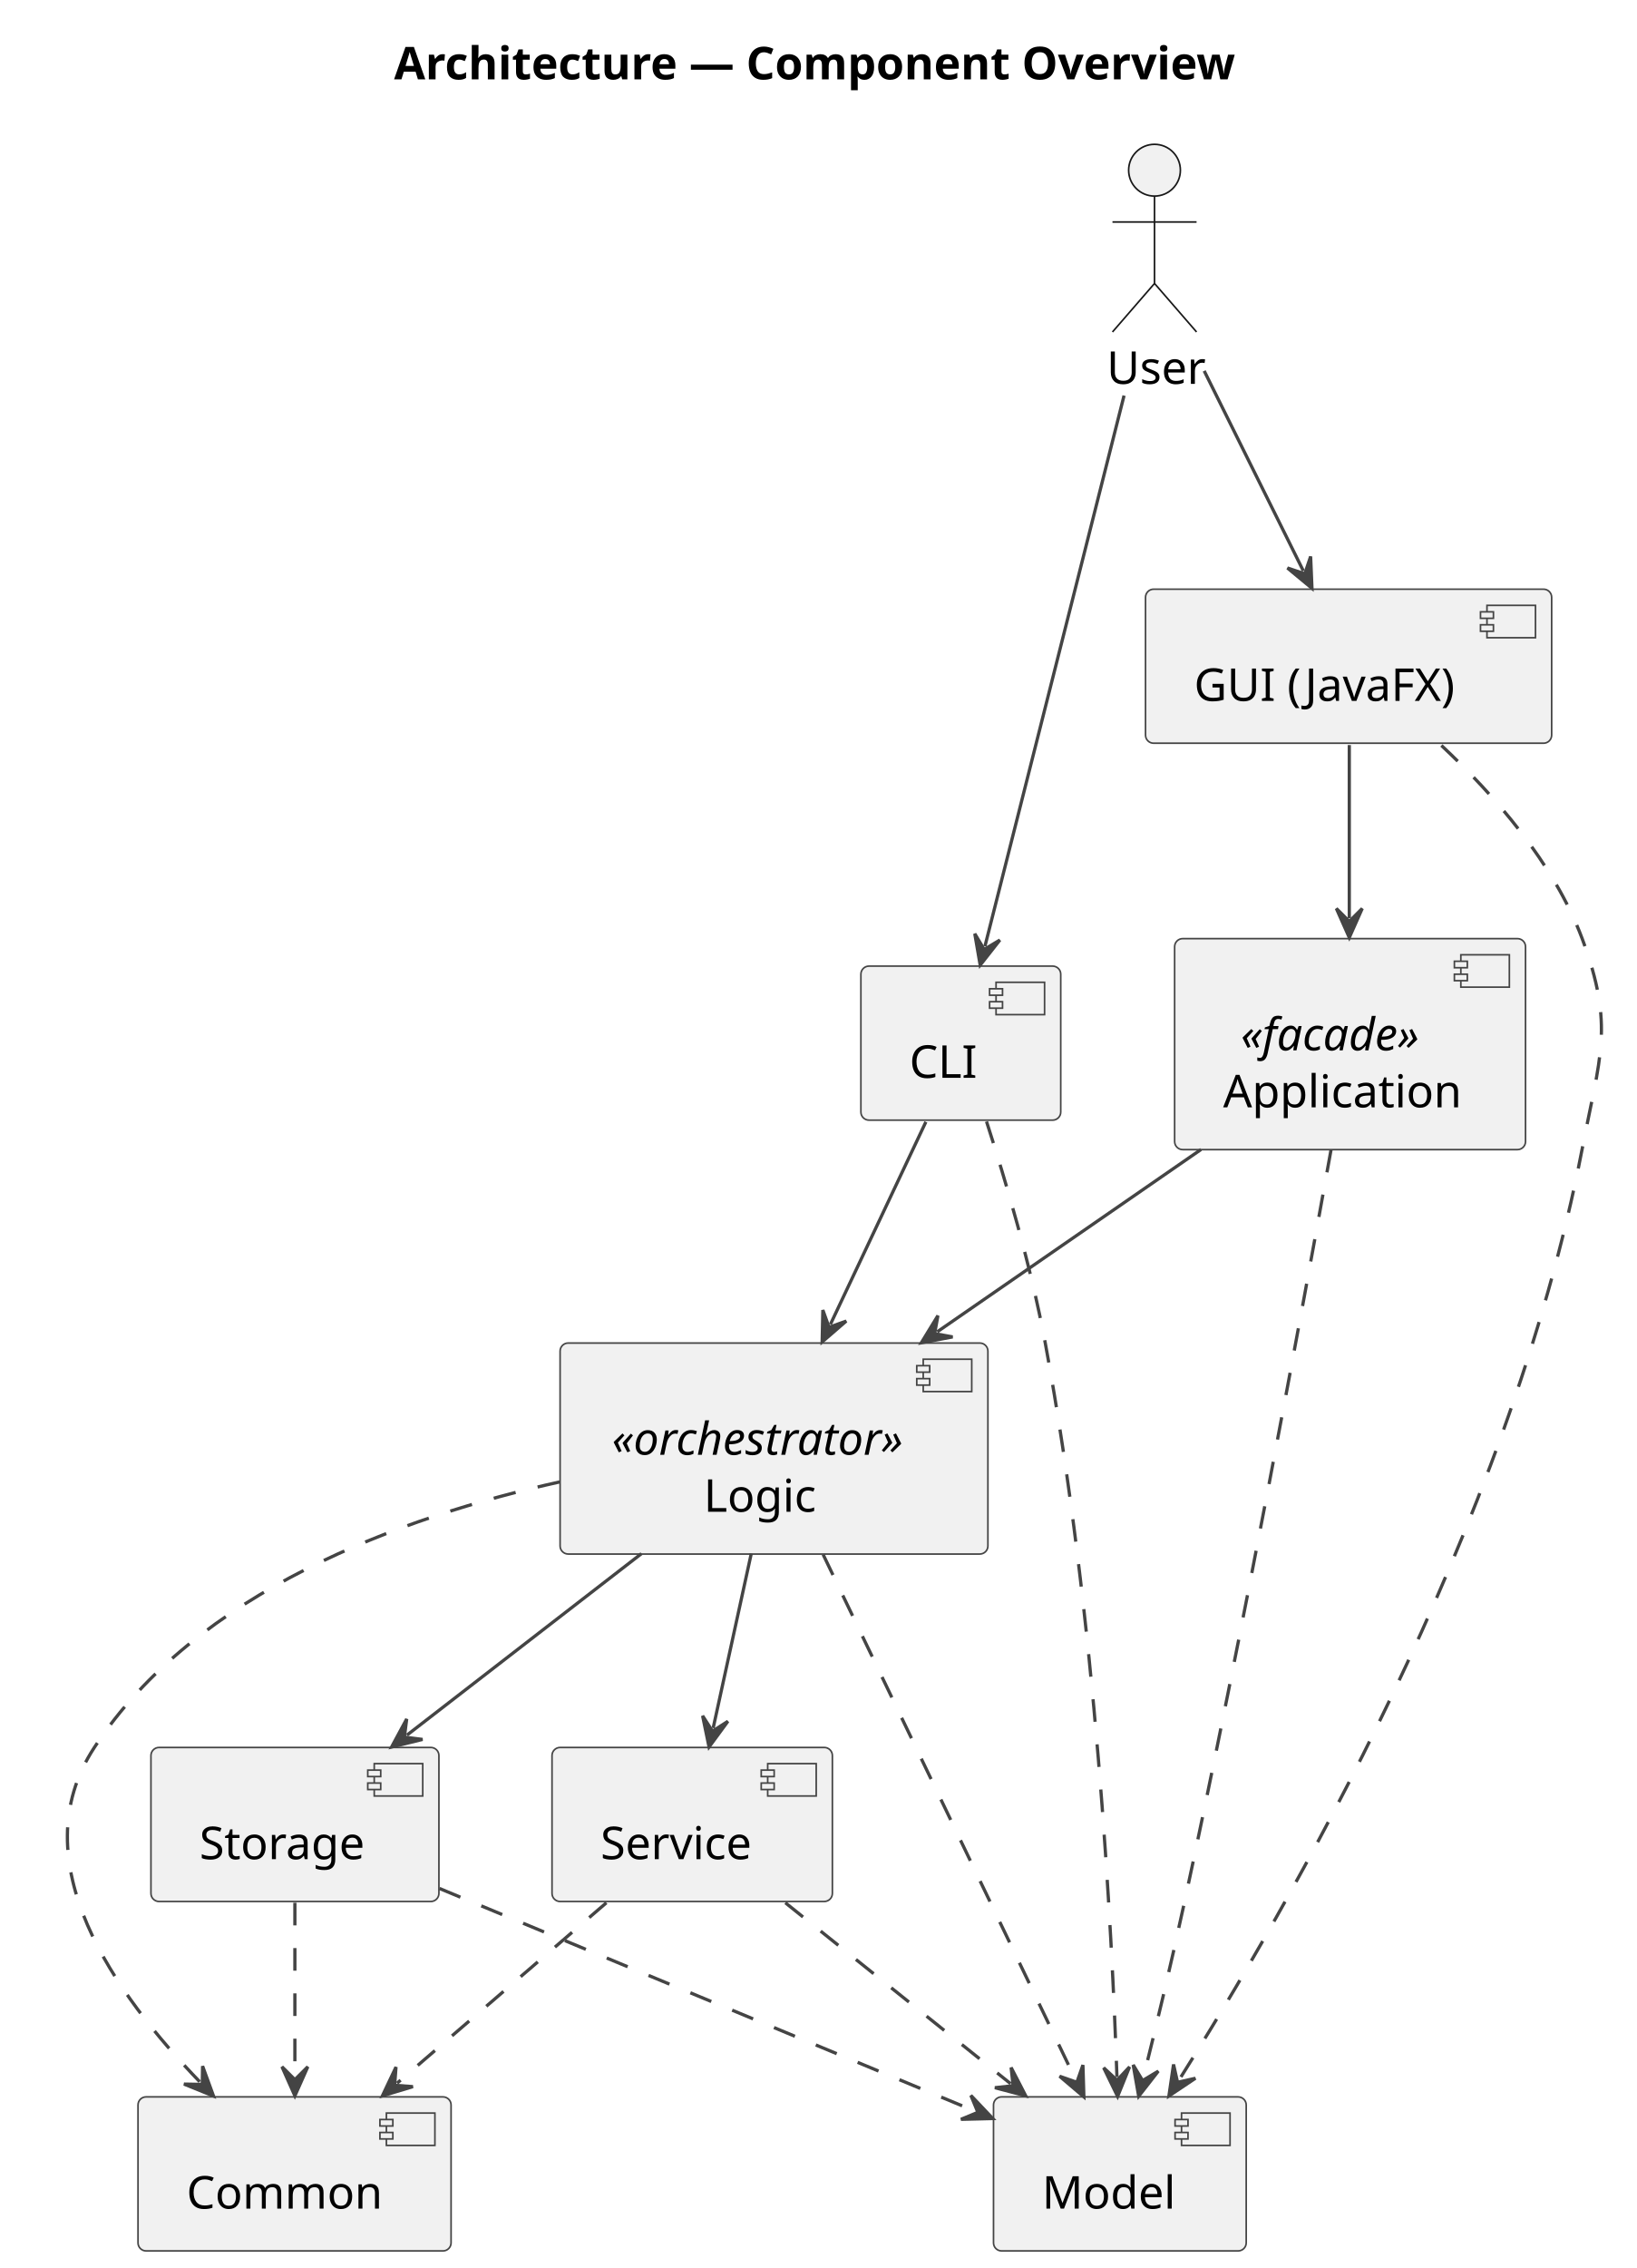
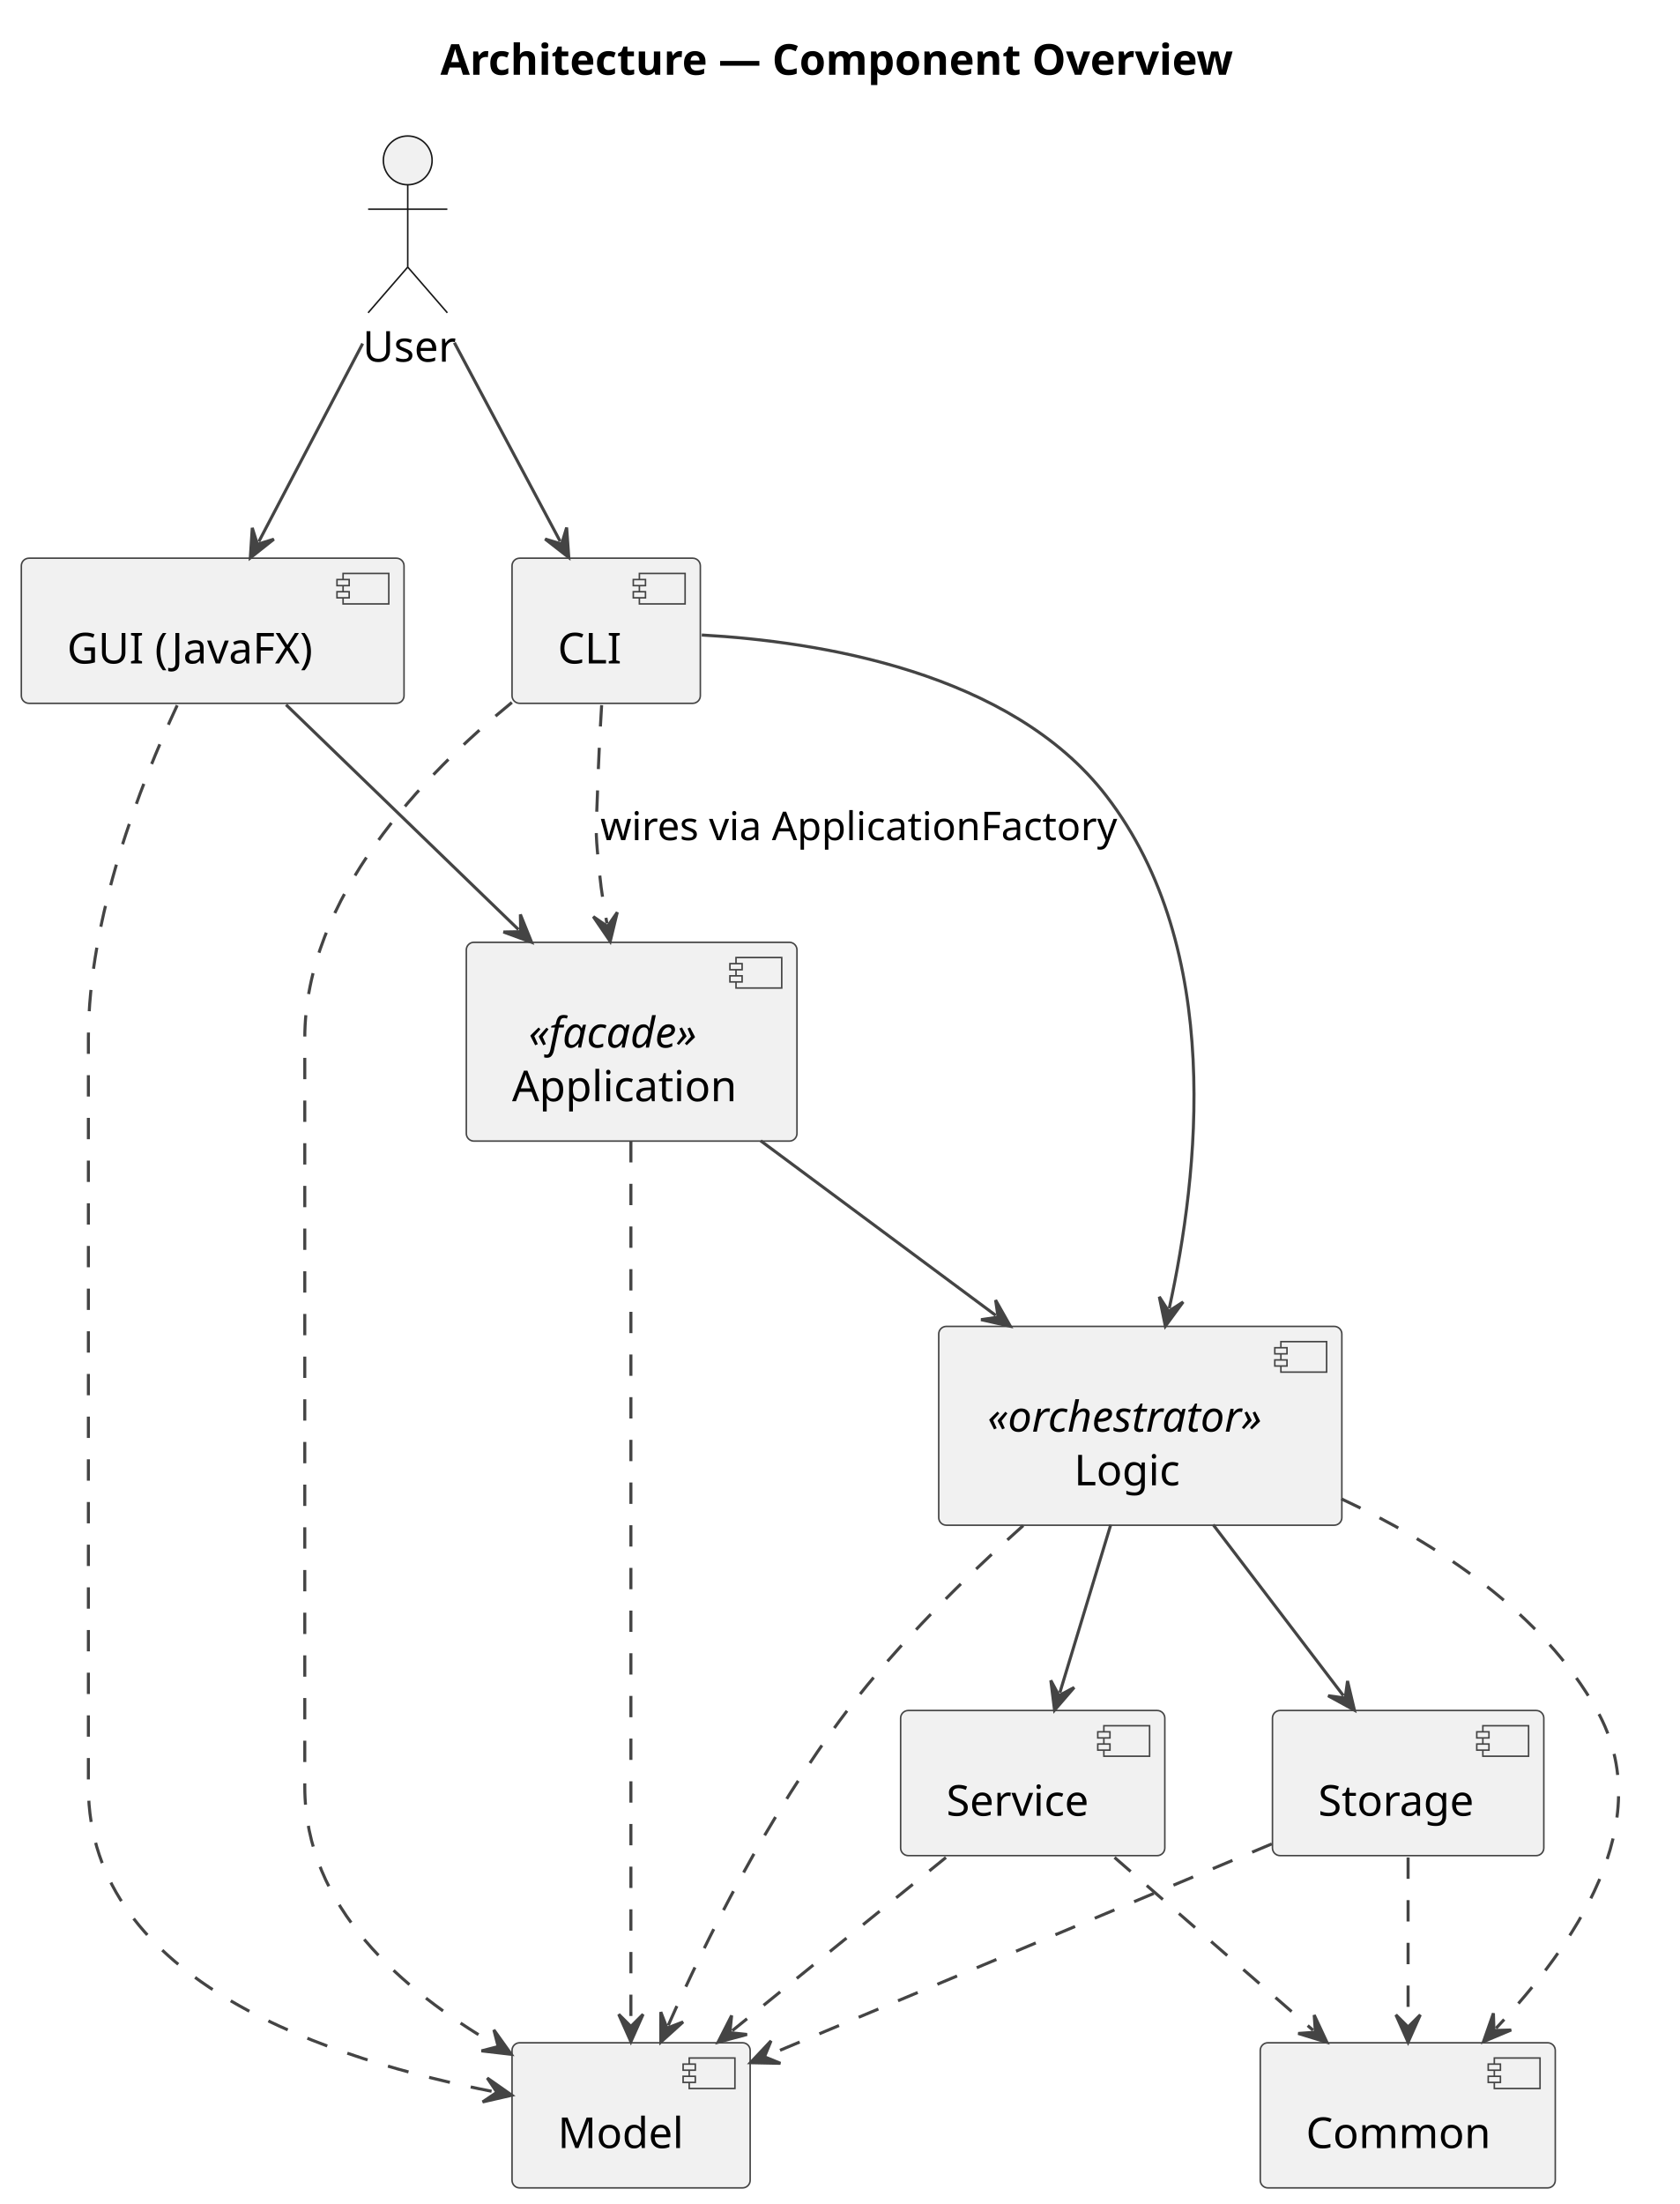
- <svg xmlns="http://www.w3.org/2000/svg" contentStyleType="text/css" data-diagram-type="DESCRIPTION" height="701px" preserveAspectRatio="none" style="width:506px;height:701px;background:#FFFFFF;" version="1.1" viewBox="0 0 506 701" width="506px" zoomAndPan="magnify">
+ <svg xmlns="http://www.w3.org/2000/svg" contentStyleType="text/css" data-diagram-type="DESCRIPTION" height="723px" preserveAspectRatio="none" style="width:551px;height:723px;background:#FFFFFF;" version="1.1" viewBox="0 0 551 723" width="551px" zoomAndPan="magnify">
  <defs />
  <g>
-     <text fill="#000000" font-family="sans-serif" font-size="14" font-weight="bold" lengthAdjust="spacing" textLength="248.602" x="121.834" y="24.533">Architecture — Component Overview</text>
+     <text fill="#000000" font-family="sans-serif" font-size="14" font-weight="bold" lengthAdjust="spacing" textLength="248.602" x="144.504" y="24.533">Architecture — Component Overview</text>
    <g class="entity" data-entity="User" data-source-line="4" data-uid="ent0002" id="entity_User">
-       <ellipse cx="356.949" cy="52.609" fill="#F1F1F1" rx="8" ry="8" style="stroke:#181818;stroke-width:0.5;" />
-       <path d="M356.949,60.609 L356.949,87.609 M343.949,68.609 L369.949,68.609 M356.949,87.609 L343.949,102.609 M356.949,87.609 L369.949,102.609" fill="none" style="stroke:#181818;stroke-width:0.5;" />
-       <text fill="#000000" font-family="sans-serif" font-size="14" lengthAdjust="spacing" textLength="29.559" x="342.17" y="118.643">User</text>
+       <ellipse cx="133.779" cy="52.609" fill="#F1F1F1" rx="8" ry="8" style="stroke:#181818;stroke-width:0.5;" />
+       <path d="M133.779,60.609 L133.779,87.609 M120.779,68.609 L146.779,68.609 M133.779,87.609 L120.779,102.609 M133.779,87.609 L146.779,102.609" fill="none" style="stroke:#181818;stroke-width:0.5;" />
+       <text fill="#000000" font-family="sans-serif" font-size="14" lengthAdjust="spacing" textLength="29.559" x="119" y="118.643">User</text>
    </g>
    <g class="entity" data-entity="GUI" data-source-line="5" data-uid="ent0003" id="entity_GUI">
-       <rect fill="#F1F1F1" height="47.609" rx="2.5" ry="2.5" style="stroke:#444444;stroke-width:0.5;" width="125.565" x="354.17" y="182.109" />
-       <rect fill="#F1F1F1" height="10" style="stroke:#444444;stroke-width:0.5;" width="15" x="459.735" y="187.109" />
-       <rect fill="#F1F1F1" height="2" style="stroke:#444444;stroke-width:0.5;" width="4" x="457.735" y="189.109" />
-       <rect fill="#F1F1F1" height="2" style="stroke:#444444;stroke-width:0.5;" width="4" x="457.735" y="193.109" />
-       <text fill="#000000" font-family="sans-serif" font-size="14" lengthAdjust="spacing" textLength="85.565" x="369.17" y="216.643">GUI (JavaFX)</text>
+       <rect fill="#F1F1F1" height="47.609" rx="2.5" ry="2.5" style="stroke:#444444;stroke-width:0.5;" width="125.565" x="7" y="183.109" />
+       <rect fill="#F1F1F1" height="10" style="stroke:#444444;stroke-width:0.5;" width="15" x="112.565" y="188.109" />
+       <rect fill="#F1F1F1" height="2" style="stroke:#444444;stroke-width:0.5;" width="4" x="110.565" y="190.109" />
+       <rect fill="#F1F1F1" height="2" style="stroke:#444444;stroke-width:0.5;" width="4" x="110.565" y="194.109" />
+       <text fill="#000000" font-family="sans-serif" font-size="14" lengthAdjust="spacing" textLength="85.565" x="22" y="217.643">GUI (JavaFX)</text>
    </g>
    <g class="entity" data-entity="CLI" data-source-line="6" data-uid="ent0004" id="entity_CLI">
-       <rect fill="#F1F1F1" height="47.609" rx="2.5" ry="2.5" style="stroke:#444444;stroke-width:0.5;" width="61.786" x="266.17" y="298.609" />
-       <rect fill="#F1F1F1" height="10" style="stroke:#444444;stroke-width:0.5;" width="15" x="307.956" y="303.609" />
-       <rect fill="#F1F1F1" height="2" style="stroke:#444444;stroke-width:0.5;" width="4" x="305.956" y="305.609" />
-       <rect fill="#F1F1F1" height="2" style="stroke:#444444;stroke-width:0.5;" width="4" x="305.956" y="309.609" />
-       <text fill="#000000" font-family="sans-serif" font-size="14" lengthAdjust="spacing" textLength="21.786" x="281.17" y="333.143">CLI</text>
+       <rect fill="#F1F1F1" height="47.609" rx="2.5" ry="2.5" style="stroke:#444444;stroke-width:0.5;" width="61.786" x="168" y="183.109" />
+       <rect fill="#F1F1F1" height="10" style="stroke:#444444;stroke-width:0.5;" width="15" x="209.786" y="188.109" />
+       <rect fill="#F1F1F1" height="2" style="stroke:#444444;stroke-width:0.5;" width="4" x="207.786" y="190.109" />
+       <rect fill="#F1F1F1" height="2" style="stroke:#444444;stroke-width:0.5;" width="4" x="207.786" y="194.109" />
+       <text fill="#000000" font-family="sans-serif" font-size="14" lengthAdjust="spacing" textLength="21.786" x="183" y="217.643">CLI</text>
    </g>
    <g class="entity" data-entity="Application" data-source-line="7" data-uid="ent0005" id="entity_Application">
-       <rect fill="#F1F1F1" height="65.219" rx="2.5" ry="2.5" style="stroke:#444444;stroke-width:0.5;" width="108.489" x="363.17" y="290.109" />
-       <rect fill="#F1F1F1" height="10" style="stroke:#444444;stroke-width:0.5;" width="15" x="451.659" y="295.109" />
-       <rect fill="#F1F1F1" height="2" style="stroke:#444444;stroke-width:0.5;" width="4" x="449.659" y="297.109" />
-       <rect fill="#F1F1F1" height="2" style="stroke:#444444;stroke-width:0.5;" width="4" x="449.659" y="301.109" />
-       <text fill="#000000" font-family="sans-serif" font-size="14" font-style="italic" lengthAdjust="spacing" textLength="57.606" x="383.611" y="324.643">«facade»</text>
-       <text fill="#000000" font-family="sans-serif" font-size="14" lengthAdjust="spacing" textLength="68.489" x="378.17" y="342.252">Application</text>
+       <rect fill="#F1F1F1" height="65.219" rx="2.5" ry="2.5" style="stroke:#444444;stroke-width:0.5;" width="108.489" x="153" y="309.109" />
+       <rect fill="#F1F1F1" height="10" style="stroke:#444444;stroke-width:0.5;" width="15" x="241.489" y="314.109" />
+       <rect fill="#F1F1F1" height="2" style="stroke:#444444;stroke-width:0.5;" width="4" x="239.489" y="316.109" />
+       <rect fill="#F1F1F1" height="2" style="stroke:#444444;stroke-width:0.5;" width="4" x="239.489" y="320.109" />
+       <text fill="#000000" font-family="sans-serif" font-size="14" font-style="italic" lengthAdjust="spacing" textLength="57.606" x="173.441" y="343.643">«facade»</text>
+       <text fill="#000000" font-family="sans-serif" font-size="14" lengthAdjust="spacing" textLength="68.489" x="168" y="361.252">Application</text>
    </g>
    <g class="entity" data-entity="Logic" data-source-line="8" data-uid="ent0006" id="entity_Logic">
-       <rect fill="#F1F1F1" height="65.219" rx="2.5" ry="2.5" style="stroke:#444444;stroke-width:0.5;" width="132.269" x="173.17" y="415.109" />
-       <rect fill="#F1F1F1" height="10" style="stroke:#444444;stroke-width:0.5;" width="15" x="285.439" y="420.109" />
-       <rect fill="#F1F1F1" height="2" style="stroke:#444444;stroke-width:0.5;" width="4" x="283.439" y="422.109" />
-       <rect fill="#F1F1F1" height="2" style="stroke:#444444;stroke-width:0.5;" width="4" x="283.439" y="426.109" />
-       <text fill="#000000" font-family="sans-serif" font-size="14" font-style="italic" lengthAdjust="spacing" textLength="90.269" x="189.17" y="449.643">«orchestrator»</text>
-       <text fill="#000000" font-family="sans-serif" font-size="14" lengthAdjust="spacing" textLength="33.469" x="217.57" y="467.252">Logic</text>
+       <rect fill="#F1F1F1" height="65.219" rx="2.5" ry="2.5" style="stroke:#444444;stroke-width:0.5;" width="132.269" x="308" y="435.109" />
+       <rect fill="#F1F1F1" height="10" style="stroke:#444444;stroke-width:0.5;" width="15" x="420.269" y="440.109" />
+       <rect fill="#F1F1F1" height="2" style="stroke:#444444;stroke-width:0.5;" width="4" x="418.269" y="442.109" />
+       <rect fill="#F1F1F1" height="2" style="stroke:#444444;stroke-width:0.5;" width="4" x="418.269" y="446.109" />
+       <text fill="#000000" font-family="sans-serif" font-size="14" font-style="italic" lengthAdjust="spacing" textLength="90.269" x="324" y="469.643">«orchestrator»</text>
+       <text fill="#000000" font-family="sans-serif" font-size="14" lengthAdjust="spacing" textLength="33.469" x="352.4" y="487.252">Logic</text>
    </g>
    <g class="entity" data-entity="Service" data-source-line="9" data-uid="ent0007" id="entity_Service">
-       <rect fill="#F1F1F1" height="47.609" rx="2.5" ry="2.5" style="stroke:#444444;stroke-width:0.5;" width="86.683" x="170.67" y="540.109" />
-       <rect fill="#F1F1F1" height="10" style="stroke:#444444;stroke-width:0.5;" width="15" x="237.353" y="545.109" />
-       <rect fill="#F1F1F1" height="2" style="stroke:#444444;stroke-width:0.5;" width="4" x="235.353" y="547.109" />
-       <rect fill="#F1F1F1" height="2" style="stroke:#444444;stroke-width:0.5;" width="4" x="235.353" y="551.109" />
-       <text fill="#000000" font-family="sans-serif" font-size="14" lengthAdjust="spacing" textLength="46.683" x="185.67" y="574.643">Service</text>
+       <rect fill="#F1F1F1" height="47.609" rx="2.5" ry="2.5" style="stroke:#444444;stroke-width:0.5;" width="86.683" x="295.5" y="561.109" />
+       <rect fill="#F1F1F1" height="10" style="stroke:#444444;stroke-width:0.5;" width="15" x="362.183" y="566.109" />
+       <rect fill="#F1F1F1" height="2" style="stroke:#444444;stroke-width:0.5;" width="4" x="360.183" y="568.109" />
+       <rect fill="#F1F1F1" height="2" style="stroke:#444444;stroke-width:0.5;" width="4" x="360.183" y="572.109" />
+       <text fill="#000000" font-family="sans-serif" font-size="14" lengthAdjust="spacing" textLength="46.683" x="310.5" y="595.643">Service</text>
    </g>
    <g class="entity" data-entity="Storage" data-source-line="10" data-uid="ent0008" id="entity_Storage">
-       <rect fill="#F1F1F1" height="47.609" rx="2.5" ry="2.5" style="stroke:#444444;stroke-width:0.5;" width="89.034" x="46.67" y="540.109" />
-       <rect fill="#F1F1F1" height="10" style="stroke:#444444;stroke-width:0.5;" width="15" x="115.704" y="545.109" />
-       <rect fill="#F1F1F1" height="2" style="stroke:#444444;stroke-width:0.5;" width="4" x="113.704" y="547.109" />
-       <rect fill="#F1F1F1" height="2" style="stroke:#444444;stroke-width:0.5;" width="4" x="113.704" y="551.109" />
-       <text fill="#000000" font-family="sans-serif" font-size="14" lengthAdjust="spacing" textLength="49.034" x="61.67" y="574.643">Storage</text>
+       <rect fill="#F1F1F1" height="47.609" rx="2.5" ry="2.5" style="stroke:#444444;stroke-width:0.5;" width="89.034" x="417.5" y="561.109" />
+       <rect fill="#F1F1F1" height="10" style="stroke:#444444;stroke-width:0.5;" width="15" x="486.534" y="566.109" />
+       <rect fill="#F1F1F1" height="2" style="stroke:#444444;stroke-width:0.5;" width="4" x="484.534" y="568.109" />
+       <rect fill="#F1F1F1" height="2" style="stroke:#444444;stroke-width:0.5;" width="4" x="484.534" y="572.109" />
+       <text fill="#000000" font-family="sans-serif" font-size="14" lengthAdjust="spacing" textLength="49.034" x="432.5" y="595.643">Storage</text>
    </g>
    <g class="entity" data-entity="Model" data-source-line="11" data-uid="ent0009" id="entity_Model">
-       <rect fill="#F1F1F1" height="47.609" rx="2.5" ry="2.5" style="stroke:#444444;stroke-width:0.5;" width="78.131" x="307.17" y="648.109" />
-       <rect fill="#F1F1F1" height="10" style="stroke:#444444;stroke-width:0.5;" width="15" x="365.301" y="653.109" />
-       <rect fill="#F1F1F1" height="2" style="stroke:#444444;stroke-width:0.5;" width="4" x="363.301" y="655.109" />
-       <rect fill="#F1F1F1" height="2" style="stroke:#444444;stroke-width:0.5;" width="4" x="363.301" y="659.109" />
-       <text fill="#000000" font-family="sans-serif" font-size="14" lengthAdjust="spacing" textLength="38.131" x="322.17" y="682.643">Model</text>
+       <rect fill="#F1F1F1" height="47.609" rx="2.5" ry="2.5" style="stroke:#444444;stroke-width:0.5;" width="78.131" x="168" y="670.109" />
+       <rect fill="#F1F1F1" height="10" style="stroke:#444444;stroke-width:0.5;" width="15" x="226.131" y="675.109" />
+       <rect fill="#F1F1F1" height="2" style="stroke:#444444;stroke-width:0.5;" width="4" x="224.131" y="677.109" />
+       <rect fill="#F1F1F1" height="2" style="stroke:#444444;stroke-width:0.5;" width="4" x="224.131" y="681.109" />
+       <text fill="#000000" font-family="sans-serif" font-size="14" lengthAdjust="spacing" textLength="38.131" x="183" y="704.643">Model</text>
    </g>
    <g class="entity" data-entity="Common" data-source-line="12" data-uid="ent0010" id="entity_Common">
-       <rect fill="#F1F1F1" height="47.609" rx="2.5" ry="2.5" style="stroke:#444444;stroke-width:0.5;" width="96.793" x="42.67" y="648.109" />
-       <rect fill="#F1F1F1" height="10" style="stroke:#444444;stroke-width:0.5;" width="15" x="119.463" y="653.109" />
-       <rect fill="#F1F1F1" height="2" style="stroke:#444444;stroke-width:0.5;" width="4" x="117.463" y="655.109" />
-       <rect fill="#F1F1F1" height="2" style="stroke:#444444;stroke-width:0.5;" width="4" x="117.463" y="659.109" />
-       <text fill="#000000" font-family="sans-serif" font-size="14" lengthAdjust="spacing" textLength="56.793" x="57.67" y="682.643">Common</text>
+       <rect fill="#F1F1F1" height="47.609" rx="2.5" ry="2.5" style="stroke:#444444;stroke-width:0.5;" width="96.793" x="413.5" y="670.109" />
+       <rect fill="#F1F1F1" height="10" style="stroke:#444444;stroke-width:0.5;" width="15" x="490.293" y="675.109" />
+       <rect fill="#F1F1F1" height="2" style="stroke:#444444;stroke-width:0.5;" width="4" x="488.293" y="677.109" />
+       <rect fill="#F1F1F1" height="2" style="stroke:#444444;stroke-width:0.5;" width="4" x="488.293" y="681.109" />
+       <text fill="#000000" font-family="sans-serif" font-size="14" lengthAdjust="spacing" textLength="56.793" x="428.5" y="704.643">Common</text>
    </g>
    <g class="link" data-entity-1="User" data-entity-2="GUI" data-source-line="14" data-uid="lnk11" id="link_User_GUI">
-       <path d="M372.31,114.639 C382.65,135.509 393.484,157.354 402.964,176.464" fill="none" id="User-to-GUI" style="stroke:#444444;stroke-width:1;" />
-       <polygon fill="#444444" points="405.63,181.839,405.214,171.999,403.408,177.36,398.047,175.554,405.63,181.839" style="stroke:#444444;stroke-width:1;" />
+       <path d="M118.99,112.709 C107.76,134.119 95.388,157.727 84.918,177.677" fill="none" id="User-to-GUI" style="stroke:#444444;stroke-width:1;" />
+       <polygon fill="#444444" points="82.13,182.989,89.854,176.879,84.454,178.562,82.77,173.161,82.13,182.989" style="stroke:#444444;stroke-width:1;" />
    </g>
    <g class="link" data-entity-1="User" data-entity-2="CLI" data-source-line="15" data-uid="lnk12" id="link_User_CLI">
-       <path d="M347.53,122.269 C334.97,171.959 314.881,251.502 304.521,292.482" fill="none" id="User-to-CLI" style="stroke:#444444;stroke-width:1;" />
-       <polygon fill="#444444" points="303.05,298.299,309.134,290.554,304.276,293.452,301.378,288.594,303.05,298.299" style="stroke:#444444;stroke-width:1;" />
+       <path d="M149.08,112.409 C160.48,133.799 173.119,157.534 183.799,177.584" fill="none" id="User-to-CLI" style="stroke:#444444;stroke-width:1;" />
+       <polygon fill="#444444" points="186.62,182.879,185.919,173.055,184.269,178.466,178.858,176.816,186.62,182.879" style="stroke:#444444;stroke-width:1;" />
    </g>
    <g class="link" data-entity-1="GUI" data-entity-2="Application" data-source-line="16" data-uid="lnk13" id="link_GUI_Application">
-       <path d="M417.17,230.279 C417.17,247.399 417.17,264.919 417.17,283.799" fill="none" id="GUI-to-Application" style="stroke:#444444;stroke-width:1;" />
-       <polygon fill="#444444" points="417.17,289.799,421.17,280.799,417.17,284.799,413.17,280.799,417.17,289.799" style="stroke:#444444;stroke-width:1;" />
+       <path d="M93.86,231.189 C116.17,252.769 145.357,280.988 170.117,304.938" fill="none" id="GUI-to-Application" style="stroke:#444444;stroke-width:1;" />
+       <polygon fill="#444444" points="174.43,309.109,170.742,299.977,170.836,305.633,165.18,305.727,174.43,309.109" style="stroke:#444444;stroke-width:1;" />
    </g>
    <g class="link" data-entity-1="CLI" data-entity-2="Logic" data-source-line="17" data-uid="lnk14" id="link_CLI_Logic">
-       <path d="M286.26,346.749 C277.2,365.949 266.777,388.042 256.747,409.332" fill="none" id="CLI-to-Logic" style="stroke:#444444;stroke-width:1;" />
-       <polygon fill="#444444" points="254.19,414.759,261.644,408.322,256.321,410.236,254.407,404.913,254.19,414.759" style="stroke:#444444;stroke-width:1;" />
+       <path d="M230.25,208.309 C268.37,210.419 331.61,220.319 363,261.109 C401.78,311.509 393.231,385.308 383.641,429.178" fill="none" id="CLI-to-Logic" style="stroke:#444444;stroke-width:1;" />
+       <polygon fill="#444444" points="382.36,435.039,388.19,427.101,383.428,430.155,380.374,425.393,382.36,435.039" style="stroke:#444444;stroke-width:1;" />
    </g>
-     <g class="link" data-entity-1="Application" data-entity-2="Logic" data-source-line="18" data-uid="lnk15" id="link_Application_Logic">
-       <path d="M371.33,355.289 C344.75,373.649 316.337,393.289 289.787,411.629" fill="none" id="Application-to-Logic" style="stroke:#444444;stroke-width:1;" />
-       <polygon fill="#444444" points="284.85,415.039,294.529,413.215,288.964,412.198,289.982,406.633,284.85,415.039" style="stroke:#444444;stroke-width:1;" />
+     <g class="link" data-entity-1="CLI" data-entity-2="Application" data-source-line="18" data-uid="lnk15" id="link_CLI_Application">
+       <path d="M197.4,231.319 C196.84,240.579 196.28,251.339 196,261.109 C195.77,269.109 195.29,271.139 196,279.109 C196.86,288.829 197.406,293.416 199.136,302.926" fill="none" id="CLI-to-Application" style="stroke:#444444;stroke-width:1;stroke-dasharray:7.0,7.0;" />
+       <polygon fill="#444444" points="200.21,308.829,202.535,299.259,199.315,303.91,194.664,300.691,200.21,308.829" style="stroke:#444444;stroke-width:1;" />
+       <text fill="#000000" font-family="sans-serif" font-size="13" lengthAdjust="spacing" textLength="161.116" x="197" y="275.604">wires via ApplicationFactory</text>
    </g>
-     <g class="link" data-entity-1="Logic" data-entity-2="Service" data-source-line="19" data-uid="lnk16" id="link_Logic_Service">
-       <path d="M232.27,480.199 C228.14,499.129 224.249,516.917 220.499,534.107" fill="none" id="Logic-to-Service" style="stroke:#444444;stroke-width:1;" />
-       <polygon fill="#444444" points="219.22,539.969,225.046,532.029,220.286,535.084,217.23,530.324,219.22,539.969" style="stroke:#444444;stroke-width:1;" />
+     <g class="link" data-entity-1="Application" data-entity-2="Logic" data-source-line="19" data-uid="lnk16" id="link_Application_Logic">
+       <path d="M249.57,374.219 C274.7,392.879 301.573,412.832 326.683,431.482" fill="none" id="Application-to-Logic" style="stroke:#444444;stroke-width:1;" />
+       <polygon fill="#444444" points="331.5,435.059,326.66,426.482,327.486,432.078,321.89,432.904,331.5,435.059" style="stroke:#444444;stroke-width:1;" />
    </g>
-     <g class="link" data-entity-1="Logic" data-entity-2="Storage" data-source-line="20" data-uid="lnk17" id="link_Logic_Storage">
-       <path d="M198.33,480.199 C173.86,499.129 148.036,519.108 125.816,536.298" fill="none" id="Logic-to-Storage" style="stroke:#444444;stroke-width:1;" />
-       <polygon fill="#444444" points="121.07,539.969,130.636,537.626,125.025,536.91,125.741,531.299,121.07,539.969" style="stroke:#444444;stroke-width:1;" />
+     <g class="link" data-entity-1="Logic" data-entity-2="Service" data-source-line="20" data-uid="lnk17" id="link_Logic_Service">
+       <path d="M364.44,500.169 C358.61,519.409 353.031,537.817 347.741,555.267" fill="none" id="Logic-to-Service" style="stroke:#444444;stroke-width:1;" />
+       <polygon fill="#444444" points="346,561.009,352.439,553.557,347.451,556.224,344.783,551.236,346,561.009" style="stroke:#444444;stroke-width:1;" />
    </g>
-     <g class="link" data-entity-1="GUI" data-entity-2="Model" data-source-line="21" data-uid="lnk18" id="link_GUI_Model">
-       <path d="M445.65,230.409 C461.78,245.509 480.43,266.699 489.17,290.109 C499.27,317.169 494.62,326.739 489.17,355.109 C466.66,472.199 396.638,592.129 364.608,642.759" fill="none" id="GUI-to-Model" style="stroke:#444444;stroke-width:1;stroke-dasharray:7.0,7.0;" />
-       <polygon fill="#444444" points="361.4,647.829,369.592,642.362,364.073,643.604,362.831,638.085,361.4,647.829" style="stroke:#444444;stroke-width:1;" />
+     <g class="link" data-entity-1="Logic" data-entity-2="Storage" data-source-line="21" data-uid="lnk18" id="link_Logic_Storage">
+       <path d="M398.05,500.169 C412.7,519.409 427.475,538.786 440.765,556.236" fill="none" id="Logic-to-Storage" style="stroke:#444444;stroke-width:1;" />
+       <polygon fill="#444444" points="444.4,561.009,442.129,551.426,441.37,557.032,435.765,556.273,444.4,561.009" style="stroke:#444444;stroke-width:1;" />
    </g>
-     <g class="link" data-entity-1="CLI" data-entity-2="Model" data-source-line="22" data-uid="lnk19" id="link_CLI_Model">
-       <path d="M305.01,346.639 C310.93,364.979 318.77,391.399 323.17,415.109 C338.9,500.009 343.784,596.823 345.334,641.973" fill="none" id="CLI-to-Model" style="stroke:#444444;stroke-width:1;stroke-dasharray:7.0,7.0;" />
-       <polygon fill="#444444" points="345.54,647.969,349.229,638.837,345.368,642.972,341.234,639.112,345.54,647.969" style="stroke:#444444;stroke-width:1;" />
+     <g class="link" data-entity-1="GUI" data-entity-2="Model" data-source-line="22" data-uid="lnk19" id="link_GUI_Model">
+       <path d="M58.14,231.369 C46.03,257.319 29,300.879 29,340.609 C29,340.609 29,340.609 29,586.109 C29,650.469 109.651,675.951 162.051,686.171" fill="none" id="GUI-to-Model" style="stroke:#444444;stroke-width:1;stroke-dasharray:7.0,7.0;" />
+       <polygon fill="#444444" points="167.94,687.319,159.872,681.67,163.032,686.362,158.341,689.523,167.94,687.319" style="stroke:#444444;stroke-width:1;" />
    </g>
-     <g class="link" data-entity-1="Application" data-entity-2="Model" data-source-line="23" data-uid="lnk20" id="link_Application_Model">
-       <path d="M411.51,355.459 C402.57,405.249 384.3,504.469 366.17,588.109 C361.77,608.389 357.651,625.487 353.511,642.097" fill="none" id="Application-to-Model" style="stroke:#444444;stroke-width:1;stroke-dasharray:7.0,7.0;" />
-       <polygon fill="#444444" points="352.06,647.919,358.118,640.154,353.269,643.068,350.355,638.219,352.06,647.919" style="stroke:#444444;stroke-width:1;" />
+     <g class="link" data-entity-1="CLI" data-entity-2="Model" data-source-line="23" data-uid="lnk20" id="link_CLI_Model">
+       <path d="M167.95,230.429 C138.91,254.139 100,294.519 100,340.609 C100,340.609 100,340.609 100,586.109 C100,625.779 132.063,652.83 162.593,670.85" fill="none" id="CLI-to-Model" style="stroke:#444444;stroke-width:1;stroke-dasharray:7.0,7.0;" />
+       <polygon fill="#444444" points="167.76,673.899,162.043,665.88,163.454,671.358,157.976,672.769,167.76,673.899" style="stroke:#444444;stroke-width:1;" />
    </g>
-     <g class="link" data-entity-1="Logic" data-entity-2="Model" data-source-line="24" data-uid="lnk21" id="link_Logic_Model">
-       <path d="M254.5,480.489 C276.34,525.909 313.3,602.752 332.51,642.702" fill="none" id="Logic-to-Model" style="stroke:#444444;stroke-width:1;stroke-dasharray:7.0,7.0;" />
-       <polygon fill="#444444" points="335.11,648.109,334.815,638.265,332.943,643.603,327.605,641.732,335.11,648.109" style="stroke:#444444;stroke-width:1;" />
+     <g class="link" data-entity-1="Application" data-entity-2="Model" data-source-line="24" data-uid="lnk21" id="link_Application_Model">
+       <path d="M207,374.329 C207,443.929 207,602.669 207,663.769" fill="none" id="Application-to-Model" style="stroke:#444444;stroke-width:1;stroke-dasharray:7.0,7.0;" />
+       <polygon fill="#444444" points="207,669.769,211,660.769,207,664.769,203,660.769,207,669.769" style="stroke:#444444;stroke-width:1;" />
    </g>
-     <g class="link" data-entity-1="Service" data-entity-2="Model" data-source-line="25" data-uid="lnk22" id="link_Service_Model">
-       <path d="M242.81,588.109 C264.8,605.769 290.362,626.292 312.452,644.032" fill="none" id="Service-to-Model" style="stroke:#444444;stroke-width:1;stroke-dasharray:7.0,7.0;" />
-       <polygon fill="#444444" points="317.13,647.789,312.617,639.035,313.231,644.659,307.608,645.273,317.13,647.789" style="stroke:#444444;stroke-width:1;" />
+     <g class="link" data-entity-1="Logic" data-entity-2="Model" data-source-line="25" data-uid="lnk22" id="link_Logic_Model">
+       <path d="M335.71,500.449 C316.92,517.269 294.78,538.979 278,561.109 C251.43,596.149 231.435,636.966 219.255,664.396" fill="none" id="Logic-to-Model" style="stroke:#444444;stroke-width:1;stroke-dasharray:7.0,7.0;" />
+       <polygon fill="#444444" points="216.82,669.879,224.128,663.277,218.849,665.31,216.817,660.03,216.82,669.879" style="stroke:#444444;stroke-width:1;" />
    </g>
-     <g class="link" data-entity-1="Storage" data-entity-2="Model" data-source-line="26" data-uid="lnk23" id="link_Storage_Model">
-       <path d="M135.88,583.699 C184.3,603.819 255.25,633.316 301.41,652.506" fill="none" id="Storage-to-Model" style="stroke:#444444;stroke-width:1;stroke-dasharray:7.0,7.0;" />
-       <polygon fill="#444444" points="306.95,654.809,300.175,647.661,302.333,652.89,297.104,655.048,306.95,654.809" style="stroke:#444444;stroke-width:1;" />
+     <g class="link" data-entity-1="Service" data-entity-2="Model" data-source-line="26" data-uid="lnk23" id="link_Service_Model">
+       <path d="M310.36,609.329 C288.22,627.269 262.37,648.22 240.25,666.16" fill="none" id="Service-to-Model" style="stroke:#444444;stroke-width:1;stroke-dasharray:7.0,7.0;" />
+       <polygon fill="#444444" points="235.59,669.939,245.1,667.377,239.473,666.79,240.06,661.163,235.59,669.939" style="stroke:#444444;stroke-width:1;" />
    </g>
-     <g class="link" data-entity-1="Logic" data-entity-2="Common" data-source-line="27" data-uid="lnk24" id="link_Logic_Common">
-       <path d="M173.04,458.039 C124.16,468.849 60.82,491.789 29.17,540.109 C6,575.469 35.773,616.522 61.843,643.532" fill="none" id="Logic-to-Common" style="stroke:#444444;stroke-width:1;stroke-dasharray:7.0,7.0;" />
-       <polygon fill="#444444" points="66.01,647.849,62.638,638.596,62.538,644.252,56.882,644.152,66.01,647.849" style="stroke:#444444;stroke-width:1;" />
+     <g class="link" data-entity-1="Storage" data-entity-2="Model" data-source-line="27" data-uid="lnk24" id="link_Storage_Model">
+       <path d="M417.29,604.869 C368.87,625.189 297.913,654.958 251.753,674.328" fill="none" id="Storage-to-Model" style="stroke:#444444;stroke-width:1;stroke-dasharray:7.0,7.0;" />
+       <polygon fill="#444444" points="246.22,676.649,256.067,676.855,250.831,674.715,252.971,669.479,246.22,676.649" style="stroke:#444444;stroke-width:1;" />
    </g>
-     <g class="link" data-entity-1="Service" data-entity-2="Common" data-source-line="28" data-uid="lnk25" id="link_Service_Common">
-       <path d="M187.48,588.109 C166.99,605.769 143.355,626.132 122.775,643.872" fill="none" id="Service-to-Common" style="stroke:#444444;stroke-width:1;stroke-dasharray:7.0,7.0;" />
-       <polygon fill="#444444" points="118.23,647.789,127.659,644.943,122.017,644.525,122.435,638.883,118.23,647.789" style="stroke:#444444;stroke-width:1;" />
+     <g class="link" data-entity-1="Logic" data-entity-2="Common" data-source-line="28" data-uid="lnk25" id="link_Logic_Common">
+       <path d="M440.09,491.679 C471.46,506.349 505.96,528.779 524,561.109 C544.61,598.029 516.052,638.58 490.852,665.36" fill="none" id="Logic-to-Common" style="stroke:#444444;stroke-width:1;stroke-dasharray:7.0,7.0;" />
+       <polygon fill="#444444" points="486.74,669.729,495.821,665.916,490.166,666.088,489.995,660.434,486.74,669.729" style="stroke:#444444;stroke-width:1;" />
    </g>
-     <g class="link" data-entity-1="Storage" data-entity-2="Common" data-source-line="29" data-uid="lnk26" id="link_Storage_Common">
-       <path d="M91.17,588.109 C91.17,605.769 91.17,624.049 91.17,641.789" fill="none" id="Storage-to-Common" style="stroke:#444444;stroke-width:1;stroke-dasharray:7.0,7.0;" />
-       <polygon fill="#444444" points="91.17,647.789,95.17,638.789,91.17,642.789,87.17,638.789,91.17,647.789" style="stroke:#444444;stroke-width:1;" />
+     <g class="link" data-entity-1="Service" data-entity-2="Common" data-source-line="29" data-uid="lnk26" id="link_Service_Common">
+       <path d="M365.69,609.329 C386.32,627.269 410.213,648.061 430.833,666.001" fill="none" id="Service-to-Common" style="stroke:#444444;stroke-width:1;stroke-dasharray:7.0,7.0;" />
+       <polygon fill="#444444" points="435.36,669.939,431.196,661.014,431.588,666.658,425.945,667.05,435.36,669.939" style="stroke:#444444;stroke-width:1;" />
+     </g>
+     <g class="link" data-entity-1="Storage" data-entity-2="Common" data-source-line="30" data-uid="lnk27" id="link_Storage_Common">
+       <path d="M462,609.329 C462,627.269 462,645.999 462,663.939" fill="none" id="Storage-to-Common" style="stroke:#444444;stroke-width:1;stroke-dasharray:7.0,7.0;" />
+       <polygon fill="#444444" points="462,669.939,466,660.939,462,664.939,458,660.939,462,669.939" style="stroke:#444444;stroke-width:1;" />
    </g>
  </g>
</svg>
